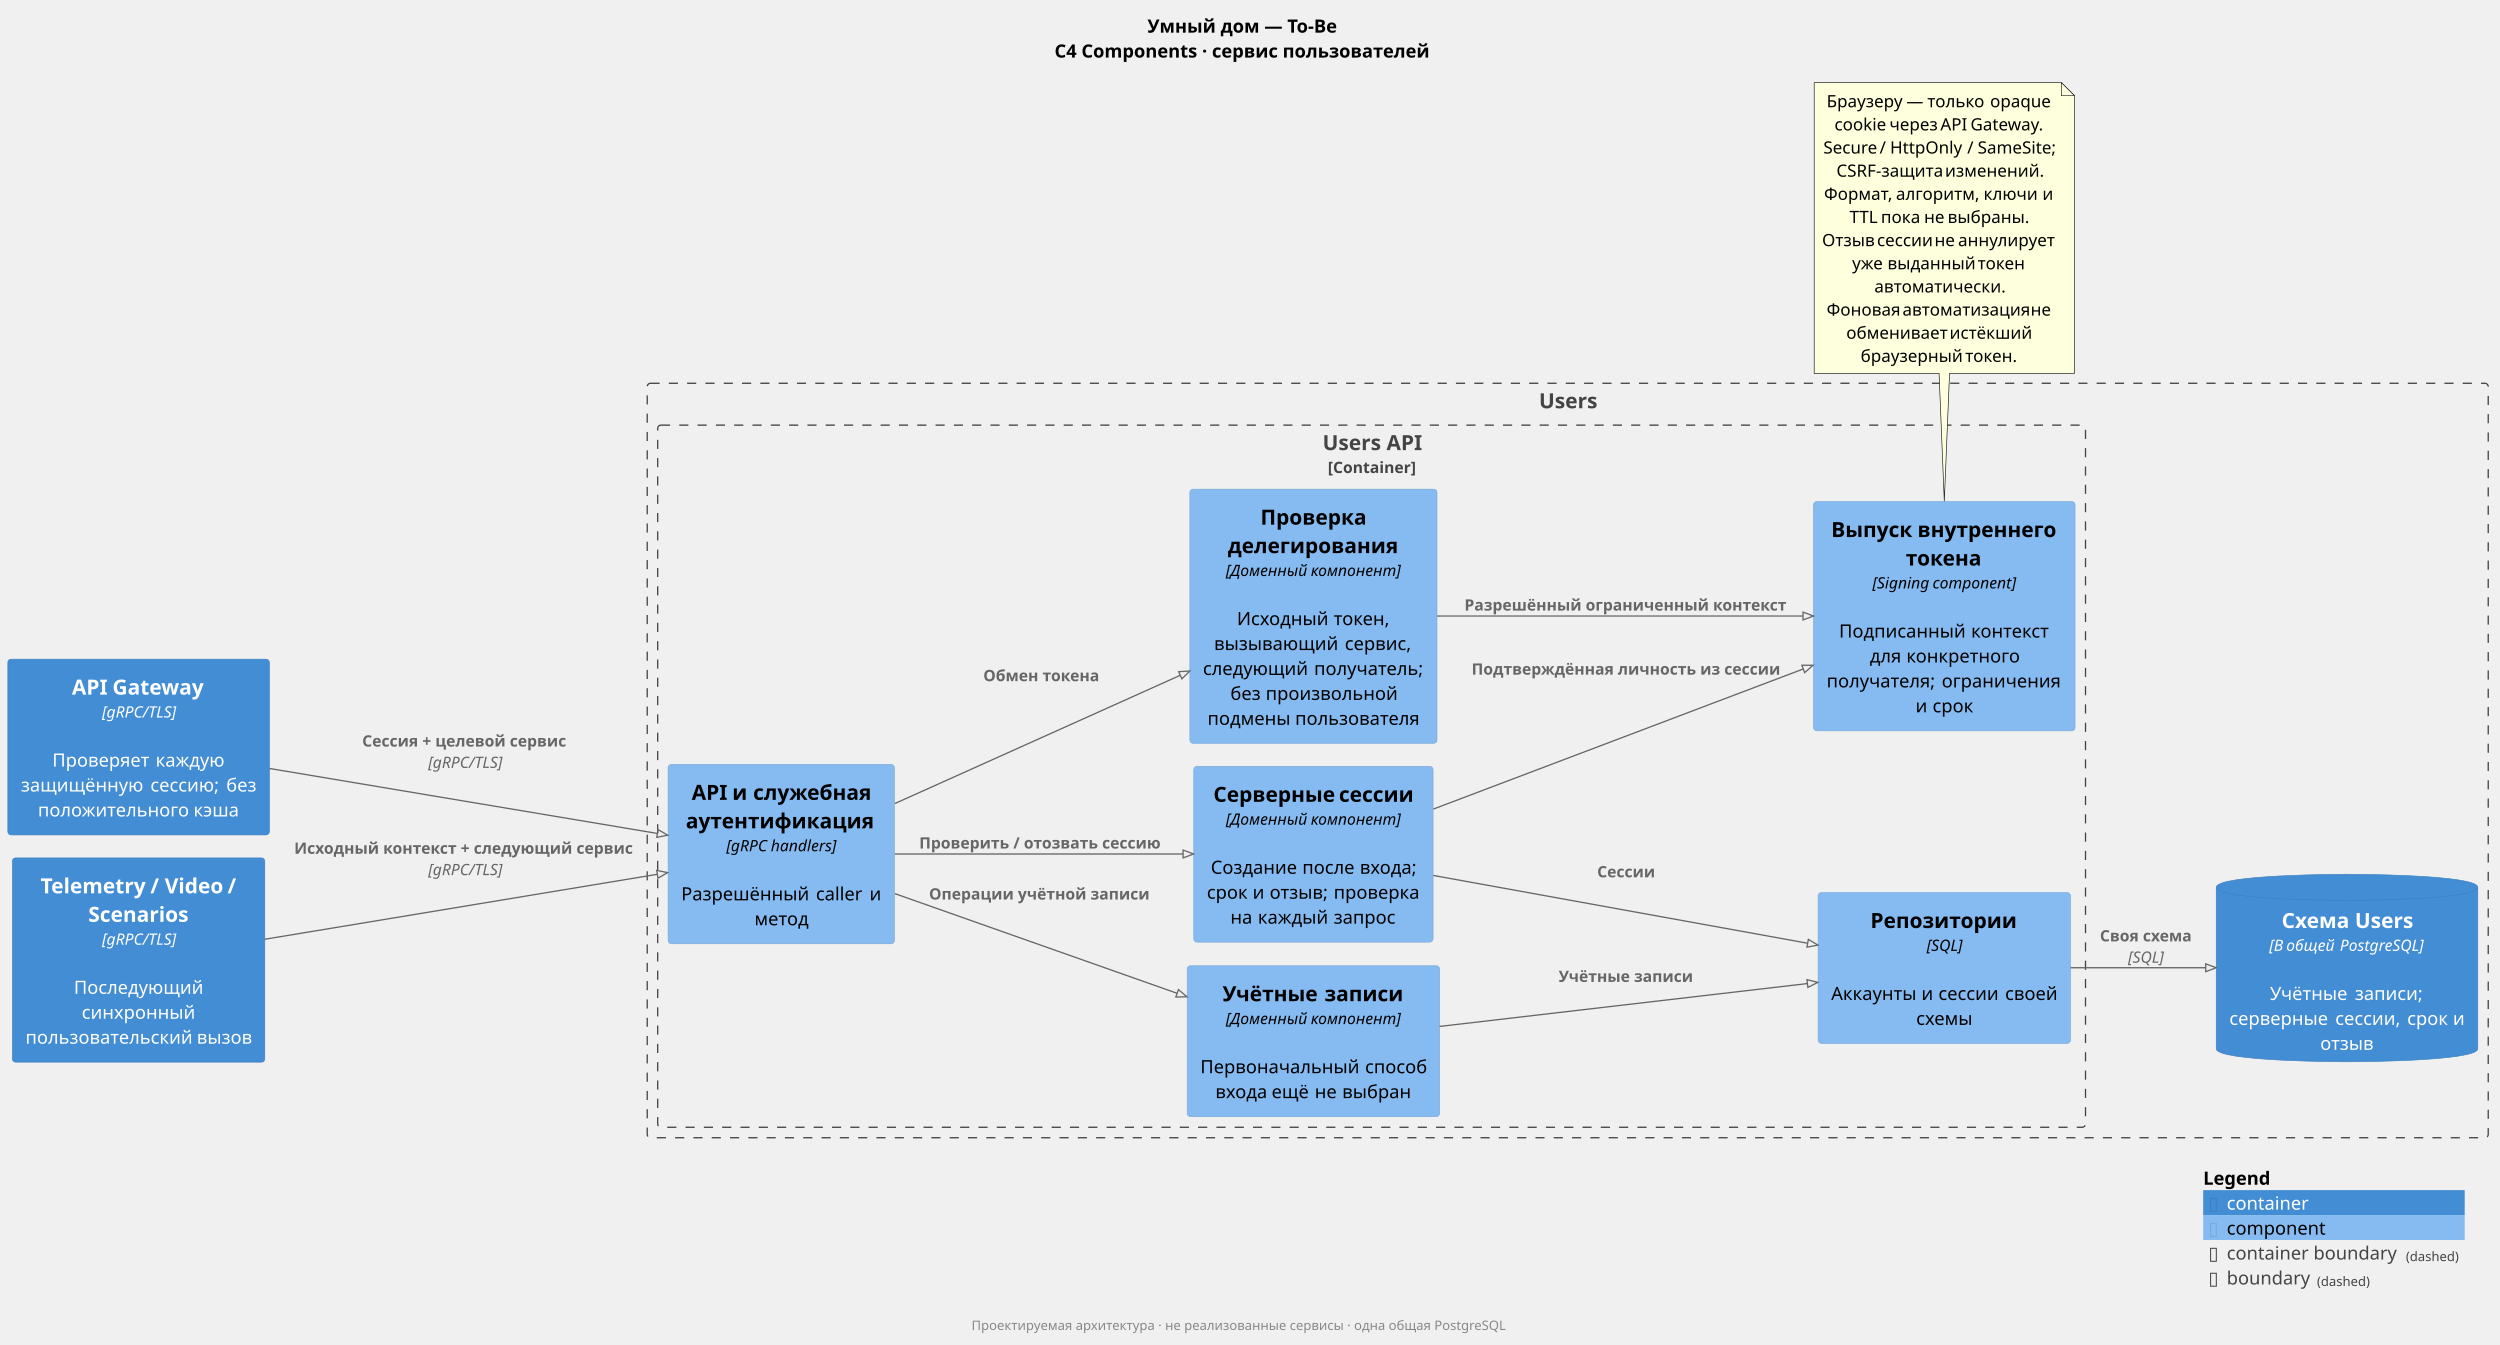
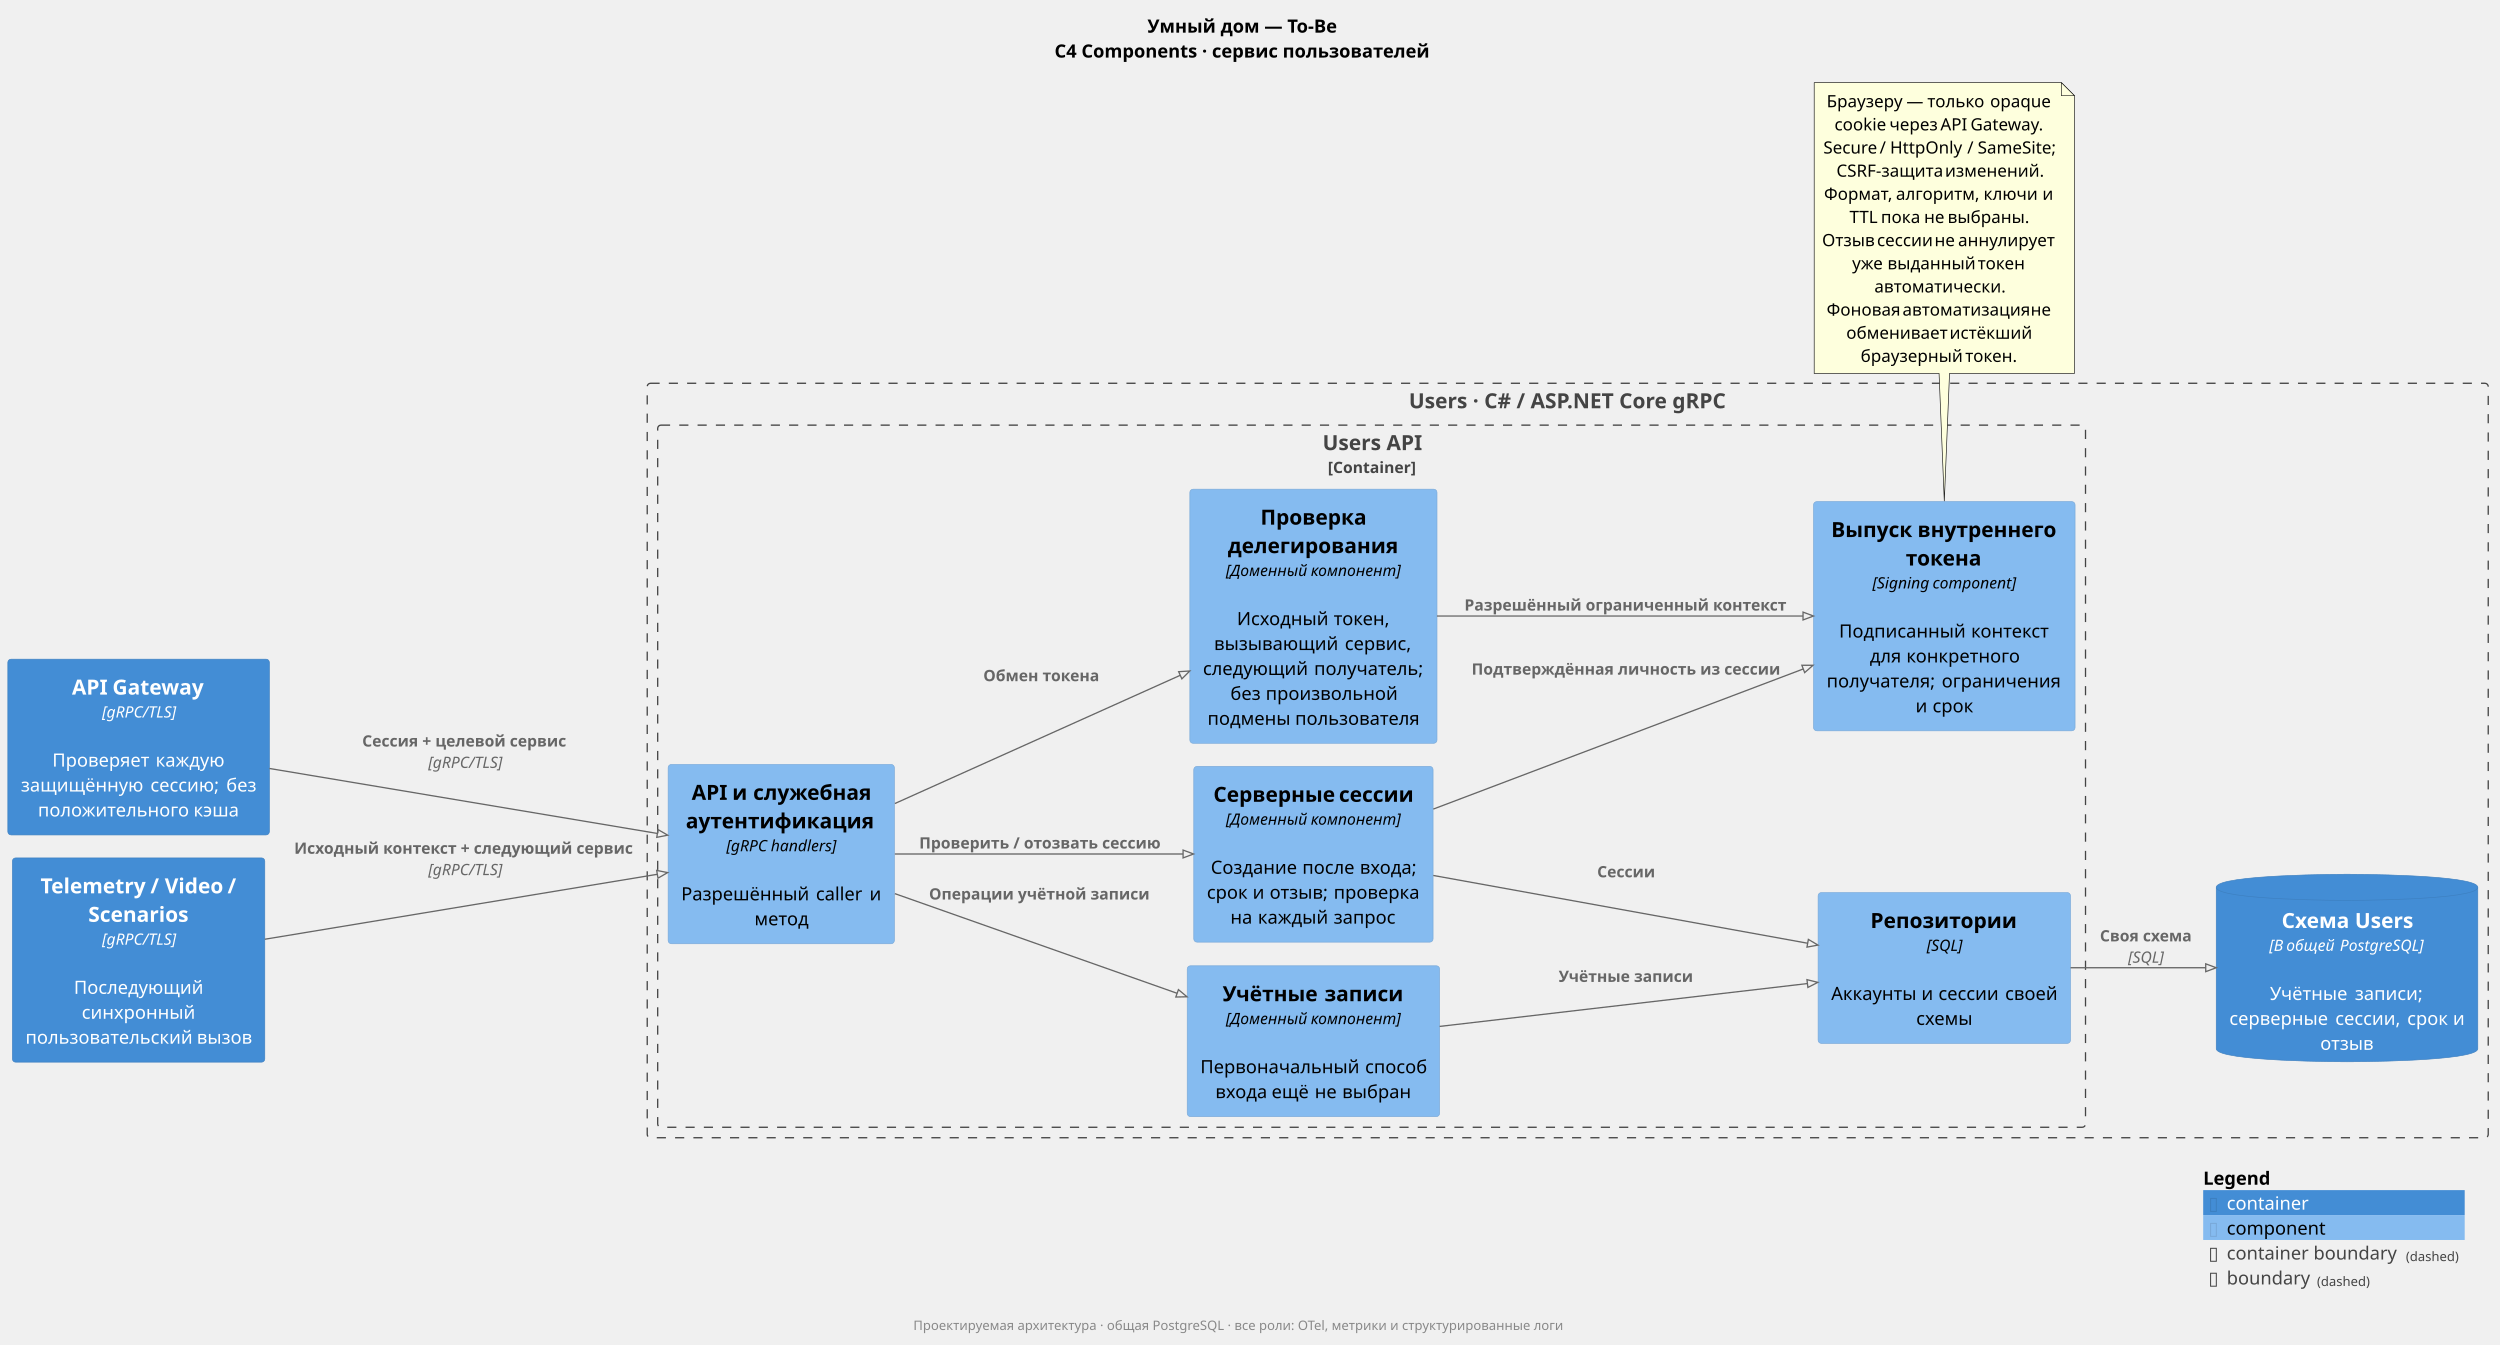
<svg xmlns="http://www.w3.org/2000/svg" contentStyleType="text/css" height="1028px" preserveAspectRatio="none" style="width:1912px;height:1028px;background:#FFFFFF;" version="1.1" viewBox="0 0 1912 1028" width="1912px" zoomAndPan="magnify">
  <defs />
  <g>
    <text fill="#000000" font-family="sans-serif" font-size="14" font-weight="bold" lengthAdjust="spacing" textLength="147" x="877.5" y="24.966">Умный дом — To-Be</text>
    <text fill="#000000" font-family="sans-serif" font-size="14" font-weight="bold" lengthAdjust="spacing" textLength="289" x="806.5" y="44.034">C4 Components · сервис пользователей</text>
    <g id="cluster_service">
      <rect fill="none" height="577" rx="2.5" ry="2.5" style="stroke:#444444;stroke-width:1.0;stroke-dasharray:7.0,7.0;" width="1408" x="495" y="293.136" />
-       <text fill="#444444" font-family="sans-serif" font-size="16" font-weight="bold" lengthAdjust="spacing" textLength="44" x="1177" y="312.24">Users</text>
+       <text fill="#444444" font-family="sans-serif" font-size="16" font-weight="bold" lengthAdjust="spacing" textLength="243" x="1077.5" y="312.24">Users · C# / ASP.NET Core gRPC</text>
    </g>
    <g id="cluster_api">
      <rect fill="none" height="537" rx="2.5" ry="2.5" style="stroke:#444444;stroke-width:1.0;stroke-dasharray:7.0,7.0;" width="1092" x="503" y="325.136" />
      <text fill="#444444" font-family="sans-serif" font-size="16" font-weight="bold" lengthAdjust="spacing" textLength="75" x="1011.5" y="344.24">Users API</text>
      <text fill="#444444" font-family="sans-serif" font-size="12" font-weight="bold" lengthAdjust="spacing" textLength="67" x="1015.5" y="361.756">[Container]</text>
    </g>
    <g id="elem_edge">
      <rect fill="#438DD5" height="134.408" rx="2.5" ry="2.5" style="stroke:#3C7FC0;stroke-width:0.5;" width="200" x="6" y="504.136" />
      <text fill="#FFFFFF" font-family="sans-serif" font-size="16" font-weight="bold" lengthAdjust="spacing" textLength="27" x="55" y="531.24">API</text>
      <text fill="#FFFFFF" font-family="sans-serif" font-size="16" font-weight="bold" lengthAdjust="spacing" textLength="4" x="82" y="531.24"> </text>
      <text fill="#FFFFFF" font-family="sans-serif" font-size="16" font-weight="bold" lengthAdjust="spacing" textLength="71" x="86" y="531.24">Gateway</text>
      <text fill="#FFFFFF" font-family="sans-serif" font-size="12" font-style="italic" lengthAdjust="spacing" textLength="56" x="78" y="548.756">[gRPC/TLS]</text>
      <text fill="#FFFFFF" font-family="sans-serif" font-size="14" lengthAdjust="spacing" textLength="4" x="104" y="567.238"> </text>
      <text fill="#FFFFFF" font-family="sans-serif" font-size="14" lengthAdjust="spacing" textLength="75" x="40" y="586.306">Проверяет</text>
      <text fill="#FFFFFF" font-family="sans-serif" font-size="14" lengthAdjust="spacing" textLength="4" x="115" y="586.306"> </text>
      <text fill="#FFFFFF" font-family="sans-serif" font-size="14" lengthAdjust="spacing" textLength="53" x="119" y="586.306">каждую</text>
      <text fill="#FFFFFF" font-family="sans-serif" font-size="14" lengthAdjust="spacing" textLength="95" x="16" y="605.374">защищённую</text>
      <text fill="#FFFFFF" font-family="sans-serif" font-size="14" lengthAdjust="spacing" textLength="4" x="111" y="605.374"> </text>
      <text fill="#FFFFFF" font-family="sans-serif" font-size="14" lengthAdjust="spacing" textLength="54" x="115" y="605.374">сессию;</text>
      <text fill="#FFFFFF" font-family="sans-serif" font-size="14" lengthAdjust="spacing" textLength="4" x="169" y="605.374"> </text>
      <text fill="#FFFFFF" font-family="sans-serif" font-size="14" lengthAdjust="spacing" textLength="23" x="173" y="605.374">без</text>
      <text fill="#FFFFFF" font-family="sans-serif" font-size="14" lengthAdjust="spacing" textLength="115" x="29" y="624.442">положительного</text>
      <text fill="#FFFFFF" font-family="sans-serif" font-size="14" lengthAdjust="spacing" textLength="4" x="144" y="624.442"> </text>
      <text fill="#FFFFFF" font-family="sans-serif" font-size="14" lengthAdjust="spacing" textLength="35" x="148" y="624.442">кэша</text>
    </g>
    <g id="elem_callers">
      <rect fill="#438DD5" height="156.2" rx="2.5" ry="2.5" style="stroke:#3C7FC0;stroke-width:0.5;" width="193" x="9.5" y="656.136" />
      <text fill="#FFFFFF" font-family="sans-serif" font-size="16" font-weight="bold" lengthAdjust="spacing" textLength="80" x="31" y="683.24">Telemetry</text>
      <text fill="#FFFFFF" font-family="sans-serif" font-size="16" font-weight="bold" lengthAdjust="spacing" textLength="4" x="111" y="683.24"> </text>
      <text fill="#FFFFFF" font-family="sans-serif" font-size="16" font-weight="bold" lengthAdjust="spacing" textLength="7" x="115" y="683.24">/</text>
      <text fill="#FFFFFF" font-family="sans-serif" font-size="16" font-weight="bold" lengthAdjust="spacing" textLength="4" x="122" y="683.24"> </text>
      <text fill="#FFFFFF" font-family="sans-serif" font-size="16" font-weight="bold" lengthAdjust="spacing" textLength="44" x="126" y="683.24">Video</text>
      <text fill="#FFFFFF" font-family="sans-serif" font-size="16" font-weight="bold" lengthAdjust="spacing" textLength="4" x="170" y="683.24"> </text>
      <text fill="#FFFFFF" font-family="sans-serif" font-size="16" font-weight="bold" lengthAdjust="spacing" textLength="7" x="174" y="683.24">/</text>
      <text fill="#FFFFFF" font-family="sans-serif" font-size="16" font-weight="bold" lengthAdjust="spacing" textLength="77" x="67.5" y="705.032">Scenarios</text>
      <text fill="#FFFFFF" font-family="sans-serif" font-size="12" font-style="italic" lengthAdjust="spacing" textLength="56" x="78" y="722.548">[gRPC/TLS]</text>
      <text fill="#FFFFFF" font-family="sans-serif" font-size="14" lengthAdjust="spacing" textLength="4" x="104" y="741.03"> </text>
      <text fill="#FFFFFF" font-family="sans-serif" font-size="14" lengthAdjust="spacing" textLength="99" x="56.5" y="760.098">Последующий</text>
      <text fill="#FFFFFF" font-family="sans-serif" font-size="14" lengthAdjust="spacing" textLength="87" x="62.5" y="779.166">синхронный</text>
      <text fill="#FFFFFF" font-family="sans-serif" font-size="14" lengthAdjust="spacing" textLength="127" x="19.5" y="798.234">пользовательский</text>
      <text fill="#FFFFFF" font-family="sans-serif" font-size="14" lengthAdjust="spacing" textLength="4" x="146.5" y="798.234"> </text>
      <text fill="#FFFFFF" font-family="sans-serif" font-size="14" lengthAdjust="spacing" textLength="42" x="150.5" y="798.234">вызов</text>
    </g>
    <g id="elem_GMN23">
      <path d="M1387.5,63.136 L1387.5,285.608 A0,0 0 0 0 1387.5,285.608 L1483,285.608 L1487,383.544 L1491,285.608 L1586.5,285.608 A0,0 0 0 0 1586.5,285.608 L1586.5,73.136 L1576.5,63.136 L1387.5,63.136 A0,0 0 0 0 1387.5,63.136 " fill="#FEFFDD" style="stroke:#181818;stroke-width:0.5;" />
      <path d="M1576.5,63.136 L1576.5,73.136 L1586.5,73.136 L1576.5,63.136 " fill="#FEFFDD" style="stroke:#181818;stroke-width:0.5;" />
      <text fill="#000000" font-family="sans-serif" font-size="13" lengthAdjust="spacing" textLength="58" x="1397" y="82.033">Браузеру</text>
      <text fill="#000000" font-family="sans-serif" font-size="13" lengthAdjust="spacing" textLength="3" x="1455" y="82.033"> </text>
      <text fill="#000000" font-family="sans-serif" font-size="13" lengthAdjust="spacing" textLength="13" x="1458" y="82.033">—</text>
      <text fill="#000000" font-family="sans-serif" font-size="13" lengthAdjust="spacing" textLength="3" x="1471" y="82.033"> </text>
      <text fill="#000000" font-family="sans-serif" font-size="13" lengthAdjust="spacing" textLength="45" x="1474" y="82.033">только</text>
      <text fill="#000000" font-family="sans-serif" font-size="13" lengthAdjust="spacing" textLength="3" x="1519" y="82.033"> </text>
      <text fill="#000000" font-family="sans-serif" font-size="13" lengthAdjust="spacing" textLength="46" x="1522" y="82.033">opaque</text>
      <text fill="#000000" font-family="sans-serif" font-size="13" lengthAdjust="spacing" textLength="39" x="1403" y="99.739">cookie</text>
      <text fill="#000000" font-family="sans-serif" font-size="13" lengthAdjust="spacing" textLength="3" x="1442" y="99.739"> </text>
      <text fill="#000000" font-family="sans-serif" font-size="13" lengthAdjust="spacing" textLength="36" x="1445" y="99.739">через</text>
      <text fill="#000000" font-family="sans-serif" font-size="13" lengthAdjust="spacing" textLength="3" x="1481" y="99.739"> </text>
      <text fill="#000000" font-family="sans-serif" font-size="13" lengthAdjust="spacing" textLength="20" x="1484" y="99.739">API</text>
      <text fill="#000000" font-family="sans-serif" font-size="13" lengthAdjust="spacing" textLength="3" x="1504" y="99.739"> </text>
      <text fill="#000000" font-family="sans-serif" font-size="13" lengthAdjust="spacing" textLength="55" x="1507" y="99.739">Gateway.</text>
      <text fill="#000000" font-family="sans-serif" font-size="13" lengthAdjust="spacing" textLength="40" x="1394.5" y="117.445">Secure</text>
      <text fill="#000000" font-family="sans-serif" font-size="13" lengthAdjust="spacing" textLength="3" x="1434.5" y="117.445"> </text>
      <text fill="#000000" font-family="sans-serif" font-size="13" lengthAdjust="spacing" textLength="5" x="1437.5" y="117.445">/</text>
      <text fill="#000000" font-family="sans-serif" font-size="13" lengthAdjust="spacing" textLength="3" x="1442.5" y="117.445"> </text>
      <text fill="#000000" font-family="sans-serif" font-size="13" lengthAdjust="spacing" textLength="56" x="1445.5" y="117.445">HttpOnly</text>
      <text fill="#000000" font-family="sans-serif" font-size="13" lengthAdjust="spacing" textLength="3" x="1501.5" y="117.445"> </text>
      <text fill="#000000" font-family="sans-serif" font-size="13" lengthAdjust="spacing" textLength="5" x="1504.5" y="117.445">/</text>
      <text fill="#000000" font-family="sans-serif" font-size="13" lengthAdjust="spacing" textLength="3" x="1509.5" y="117.445"> </text>
      <text fill="#000000" font-family="sans-serif" font-size="13" lengthAdjust="spacing" textLength="58" x="1512.5" y="117.445">SameSite;</text>
      <text fill="#000000" font-family="sans-serif" font-size="13" lengthAdjust="spacing" textLength="80" x="1404.5" y="135.151">CSRF-защита</text>
      <text fill="#000000" font-family="sans-serif" font-size="13" lengthAdjust="spacing" textLength="3" x="1484.5" y="135.151"> </text>
      <text fill="#000000" font-family="sans-serif" font-size="13" lengthAdjust="spacing" textLength="73" x="1487.5" y="135.151">изменений.</text>
      <text fill="#000000" font-family="sans-serif" font-size="13" lengthAdjust="spacing" textLength="52" x="1395" y="152.857">Формат,</text>
      <text fill="#000000" font-family="sans-serif" font-size="13" lengthAdjust="spacing" textLength="3" x="1447" y="152.857"> </text>
      <text fill="#000000" font-family="sans-serif" font-size="13" lengthAdjust="spacing" textLength="64" x="1450" y="152.857">алгоритм,</text>
      <text fill="#000000" font-family="sans-serif" font-size="13" lengthAdjust="spacing" textLength="3" x="1514" y="152.857"> </text>
      <text fill="#000000" font-family="sans-serif" font-size="13" lengthAdjust="spacing" textLength="42" x="1517" y="152.857">ключи</text>
      <text fill="#000000" font-family="sans-serif" font-size="13" lengthAdjust="spacing" textLength="3" x="1559" y="152.857"> </text>
      <text fill="#000000" font-family="sans-serif" font-size="13" lengthAdjust="spacing" textLength="8" x="1562" y="152.857">и</text>
      <text fill="#000000" font-family="sans-serif" font-size="13" lengthAdjust="spacing" textLength="21" x="1414.5" y="170.563">TTL</text>
      <text fill="#000000" font-family="sans-serif" font-size="13" lengthAdjust="spacing" textLength="3" x="1435.5" y="170.563"> </text>
      <text fill="#000000" font-family="sans-serif" font-size="13" lengthAdjust="spacing" textLength="30" x="1438.5" y="170.563">пока</text>
      <text fill="#000000" font-family="sans-serif" font-size="13" lengthAdjust="spacing" textLength="3" x="1468.5" y="170.563"> </text>
      <text fill="#000000" font-family="sans-serif" font-size="13" lengthAdjust="spacing" textLength="15" x="1471.5" y="170.563">не</text>
      <text fill="#000000" font-family="sans-serif" font-size="13" lengthAdjust="spacing" textLength="3" x="1486.5" y="170.563"> </text>
      <text fill="#000000" font-family="sans-serif" font-size="13" lengthAdjust="spacing" textLength="61" x="1489.5" y="170.563">выбраны.</text>
      <text fill="#000000" font-family="sans-serif" font-size="13" lengthAdjust="spacing" textLength="39" x="1393.5" y="188.269">Отзыв</text>
      <text fill="#000000" font-family="sans-serif" font-size="13" lengthAdjust="spacing" textLength="3" x="1432.5" y="188.269"> </text>
      <text fill="#000000" font-family="sans-serif" font-size="13" lengthAdjust="spacing" textLength="41" x="1435.5" y="188.269">сессии</text>
      <text fill="#000000" font-family="sans-serif" font-size="13" lengthAdjust="spacing" textLength="3" x="1476.5" y="188.269"> </text>
      <text fill="#000000" font-family="sans-serif" font-size="13" lengthAdjust="spacing" textLength="15" x="1479.5" y="188.269">не</text>
      <text fill="#000000" font-family="sans-serif" font-size="13" lengthAdjust="spacing" textLength="3" x="1494.5" y="188.269"> </text>
      <text fill="#000000" font-family="sans-serif" font-size="13" lengthAdjust="spacing" textLength="74" x="1497.5" y="188.269">аннулирует</text>
      <text fill="#000000" font-family="sans-serif" font-size="13" lengthAdjust="spacing" textLength="24" x="1416.5" y="205.975">уже</text>
      <text fill="#000000" font-family="sans-serif" font-size="13" lengthAdjust="spacing" textLength="3" x="1440.5" y="205.975"> </text>
      <text fill="#000000" font-family="sans-serif" font-size="13" lengthAdjust="spacing" textLength="66" x="1443.5" y="205.975">выданный</text>
      <text fill="#000000" font-family="sans-serif" font-size="13" lengthAdjust="spacing" textLength="3" x="1509.5" y="205.975"> </text>
      <text fill="#000000" font-family="sans-serif" font-size="13" lengthAdjust="spacing" textLength="36" x="1512.5" y="205.975">токен</text>
      <text fill="#000000" font-family="sans-serif" font-size="13" lengthAdjust="spacing" textLength="98" x="1433.5" y="223.681">автоматически.</text>
      <text fill="#000000" font-family="sans-serif" font-size="13" lengthAdjust="spacing" textLength="55" x="1397" y="241.387">Фоновая</text>
      <text fill="#000000" font-family="sans-serif" font-size="13" lengthAdjust="spacing" textLength="3" x="1452" y="241.387"> </text>
      <text fill="#000000" font-family="sans-serif" font-size="13" lengthAdjust="spacing" textLength="95" x="1455" y="241.387">автоматизация</text>
      <text fill="#000000" font-family="sans-serif" font-size="13" lengthAdjust="spacing" textLength="3" x="1550" y="241.387"> </text>
      <text fill="#000000" font-family="sans-serif" font-size="13" lengthAdjust="spacing" textLength="15" x="1553" y="241.387">не</text>
      <text fill="#000000" font-family="sans-serif" font-size="13" lengthAdjust="spacing" textLength="76" x="1412" y="259.093">обменивает</text>
      <text fill="#000000" font-family="sans-serif" font-size="13" lengthAdjust="spacing" textLength="3" x="1488" y="259.093"> </text>
      <text fill="#000000" font-family="sans-serif" font-size="13" lengthAdjust="spacing" textLength="62" x="1491" y="259.093">истёкший</text>
      <text fill="#000000" font-family="sans-serif" font-size="13" lengthAdjust="spacing" textLength="77" x="1423" y="276.799">браузерный</text>
      <text fill="#000000" font-family="sans-serif" font-size="13" lengthAdjust="spacing" textLength="3" x="1500" y="276.799"> </text>
      <text fill="#000000" font-family="sans-serif" font-size="13" lengthAdjust="spacing" textLength="39" x="1503" y="276.799">токен.</text>
    </g>
    <g id="elem_db">
      <path d="M1695,678.636 C1695,668.636 1795,668.636 1795,668.636 C1795,668.636 1895,668.636 1895,678.636 L1895,802.044 C1895,812.044 1795,812.044 1795,812.044 C1795,812.044 1695,812.044 1695,802.044 L1695,678.636 " fill="#438DD5" style="stroke:#3C7FC0;stroke-width:0.5;" />
      <path d="M1695,678.636 C1695,688.636 1795,688.636 1795,688.636 C1795,688.636 1895,688.636 1895,678.636 " fill="none" style="stroke:#3C7FC0;stroke-width:0.5;" />
      <text fill="#FFFFFF" font-family="sans-serif" font-size="16" font-weight="bold" lengthAdjust="spacing" textLength="52" x="1745" y="709.74">Схема</text>
      <text fill="#FFFFFF" font-family="sans-serif" font-size="16" font-weight="bold" lengthAdjust="spacing" textLength="4" x="1797" y="709.74"> </text>
      <text fill="#FFFFFF" font-family="sans-serif" font-size="16" font-weight="bold" lengthAdjust="spacing" textLength="44" x="1801" y="709.74">Users</text>
      <text fill="#FFFFFF" font-family="sans-serif" font-size="12" font-style="italic" lengthAdjust="spacing" textLength="10" x="1735.5" y="727.256">[В</text>
      <text fill="#FFFFFF" font-family="sans-serif" font-size="12" font-style="italic" lengthAdjust="spacing" textLength="3" x="1745.5" y="727.256"> </text>
      <text fill="#FFFFFF" font-family="sans-serif" font-size="12" font-style="italic" lengthAdjust="spacing" textLength="38" x="1748.5" y="727.256">общей</text>
      <text fill="#FFFFFF" font-family="sans-serif" font-size="12" font-style="italic" lengthAdjust="spacing" textLength="3" x="1786.5" y="727.256"> </text>
      <text fill="#FFFFFF" font-family="sans-serif" font-size="12" font-style="italic" lengthAdjust="spacing" textLength="65" x="1789.5" y="727.256">PostgreSQL]</text>
      <text fill="#FFFFFF" font-family="sans-serif" font-size="14" lengthAdjust="spacing" textLength="4" x="1793" y="745.738"> </text>
      <text fill="#FFFFFF" font-family="sans-serif" font-size="14" lengthAdjust="spacing" textLength="61" x="1736" y="764.806">Учётные</text>
      <text fill="#FFFFFF" font-family="sans-serif" font-size="14" lengthAdjust="spacing" textLength="4" x="1797" y="764.806"> </text>
      <text fill="#FFFFFF" font-family="sans-serif" font-size="14" lengthAdjust="spacing" textLength="53" x="1801" y="764.806">записи;</text>
      <text fill="#FFFFFF" font-family="sans-serif" font-size="14" lengthAdjust="spacing" textLength="77" x="1705" y="783.874">серверные</text>
      <text fill="#FFFFFF" font-family="sans-serif" font-size="14" lengthAdjust="spacing" textLength="4" x="1782" y="783.874"> </text>
      <text fill="#FFFFFF" font-family="sans-serif" font-size="14" lengthAdjust="spacing" textLength="51" x="1786" y="783.874">сессии,</text>
      <text fill="#FFFFFF" font-family="sans-serif" font-size="14" lengthAdjust="spacing" textLength="4" x="1837" y="783.874"> </text>
      <text fill="#FFFFFF" font-family="sans-serif" font-size="14" lengthAdjust="spacing" textLength="31" x="1841" y="783.874">срок</text>
      <text fill="#FFFFFF" font-family="sans-serif" font-size="14" lengthAdjust="spacing" textLength="4" x="1872" y="783.874"> </text>
      <text fill="#FFFFFF" font-family="sans-serif" font-size="14" lengthAdjust="spacing" textLength="9" x="1876" y="783.874">и</text>
      <text fill="#FFFFFF" font-family="sans-serif" font-size="14" lengthAdjust="spacing" textLength="41" x="1774.5" y="802.942">отзыв</text>
    </g>
    <g id="elem_entry">
      <rect fill="#85BBF0" height="137.132" rx="2.5" ry="2.5" style="stroke:#78A8D8;stroke-width:0.5;" width="173" x="511" y="584.636" />
      <text fill="#000000" font-family="sans-serif" font-size="16" font-weight="bold" lengthAdjust="spacing" textLength="27" x="529" y="611.74">API</text>
      <text fill="#000000" font-family="sans-serif" font-size="16" font-weight="bold" lengthAdjust="spacing" textLength="4" x="556" y="611.74"> </text>
      <text fill="#000000" font-family="sans-serif" font-size="16" font-weight="bold" lengthAdjust="spacing" textLength="12" x="560" y="611.74">и</text>
      <text fill="#000000" font-family="sans-serif" font-size="16" font-weight="bold" lengthAdjust="spacing" textLength="4" x="572" y="611.74"> </text>
      <text fill="#000000" font-family="sans-serif" font-size="16" font-weight="bold" lengthAdjust="spacing" textLength="90" x="576" y="611.74">служебная</text>
      <text fill="#000000" font-family="sans-serif" font-size="16" font-weight="bold" lengthAdjust="spacing" textLength="146" x="524.5" y="633.532">аутентификация</text>
      <text fill="#000000" font-family="sans-serif" font-size="12" font-style="italic" lengthAdjust="spacing" textLength="31" x="555.5" y="651.048">[gRPC</text>
      <text fill="#000000" font-family="sans-serif" font-size="12" font-style="italic" lengthAdjust="spacing" textLength="3" x="586.5" y="651.048"> </text>
      <text fill="#000000" font-family="sans-serif" font-size="12" font-style="italic" lengthAdjust="spacing" textLength="50" x="589.5" y="651.048">handlers]</text>
      <text fill="#000000" font-family="sans-serif" font-size="14" lengthAdjust="spacing" textLength="4" x="595.5" y="669.53"> </text>
      <text fill="#000000" font-family="sans-serif" font-size="14" lengthAdjust="spacing" textLength="99" x="521" y="688.598">Разрешённый</text>
      <text fill="#000000" font-family="sans-serif" font-size="14" lengthAdjust="spacing" textLength="4" x="620" y="688.598"> </text>
      <text fill="#000000" font-family="sans-serif" font-size="14" lengthAdjust="spacing" textLength="37" x="624" y="688.598">caller</text>
      <text fill="#000000" font-family="sans-serif" font-size="14" lengthAdjust="spacing" textLength="4" x="661" y="688.598"> </text>
      <text fill="#000000" font-family="sans-serif" font-size="14" lengthAdjust="spacing" textLength="9" x="665" y="688.598">и</text>
      <text fill="#000000" font-family="sans-serif" font-size="14" lengthAdjust="spacing" textLength="41" x="577" y="707.666">метод</text>
    </g>
    <g id="elem_accounts">
      <rect fill="#85BBF0" height="115.34" rx="2.5" ry="2.5" style="stroke:#78A8D8;stroke-width:0.5;" width="193" x="908" y="738.636" />
      <text fill="#000000" font-family="sans-serif" font-size="16" font-weight="bold" lengthAdjust="spacing" textLength="74" x="935" y="765.74">Учётные</text>
      <text fill="#000000" font-family="sans-serif" font-size="16" font-weight="bold" lengthAdjust="spacing" textLength="4" x="1009" y="765.74"> </text>
      <text fill="#000000" font-family="sans-serif" font-size="16" font-weight="bold" lengthAdjust="spacing" textLength="61" x="1013" y="765.74">записи</text>
      <text fill="#000000" font-family="sans-serif" font-size="12" font-style="italic" lengthAdjust="spacing" textLength="62" x="937.5" y="783.256">[Доменный</text>
      <text fill="#000000" font-family="sans-serif" font-size="12" font-style="italic" lengthAdjust="spacing" textLength="3" x="999.5" y="783.256"> </text>
      <text fill="#000000" font-family="sans-serif" font-size="12" font-style="italic" lengthAdjust="spacing" textLength="69" x="1002.5" y="783.256">компонент]</text>
      <text fill="#000000" font-family="sans-serif" font-size="14" lengthAdjust="spacing" textLength="4" x="1002.5" y="801.738"> </text>
      <text fill="#000000" font-family="sans-serif" font-size="14" lengthAdjust="spacing" textLength="122" x="918" y="820.806">Первоначальный</text>
      <text fill="#000000" font-family="sans-serif" font-size="14" lengthAdjust="spacing" textLength="4" x="1040" y="820.806"> </text>
      <text fill="#000000" font-family="sans-serif" font-size="14" lengthAdjust="spacing" textLength="47" x="1044" y="820.806">способ</text>
      <text fill="#000000" font-family="sans-serif" font-size="14" lengthAdjust="spacing" textLength="39" x="929.5" y="839.874">входа</text>
      <text fill="#000000" font-family="sans-serif" font-size="14" lengthAdjust="spacing" textLength="4" x="968.5" y="839.874"> </text>
      <text fill="#000000" font-family="sans-serif" font-size="14" lengthAdjust="spacing" textLength="29" x="972.5" y="839.874">ещё</text>
      <text fill="#000000" font-family="sans-serif" font-size="14" lengthAdjust="spacing" textLength="4" x="1001.5" y="839.874"> </text>
      <text fill="#000000" font-family="sans-serif" font-size="14" lengthAdjust="spacing" textLength="17" x="1005.5" y="839.874">не</text>
      <text fill="#000000" font-family="sans-serif" font-size="14" lengthAdjust="spacing" textLength="4" x="1022.5" y="839.874"> </text>
      <text fill="#000000" font-family="sans-serif" font-size="14" lengthAdjust="spacing" textLength="53" x="1026.5" y="839.874">выбран</text>
    </g>
    <g id="elem_sessions">
      <rect fill="#85BBF0" height="134.408" rx="2.5" ry="2.5" style="stroke:#78A8D8;stroke-width:0.5;" width="183" x="913" y="586.136" />
      <text fill="#000000" font-family="sans-serif" font-size="16" font-weight="bold" lengthAdjust="spacing" textLength="92" x="928" y="613.24">Серверные</text>
      <text fill="#000000" font-family="sans-serif" font-size="16" font-weight="bold" lengthAdjust="spacing" textLength="4" x="1020" y="613.24"> </text>
      <text fill="#000000" font-family="sans-serif" font-size="16" font-weight="bold" lengthAdjust="spacing" textLength="57" x="1024" y="613.24">сессии</text>
      <text fill="#000000" font-family="sans-serif" font-size="12" font-style="italic" lengthAdjust="spacing" textLength="62" x="937.5" y="630.756">[Доменный</text>
      <text fill="#000000" font-family="sans-serif" font-size="12" font-style="italic" lengthAdjust="spacing" textLength="3" x="999.5" y="630.756"> </text>
      <text fill="#000000" font-family="sans-serif" font-size="12" font-style="italic" lengthAdjust="spacing" textLength="69" x="1002.5" y="630.756">компонент]</text>
      <text fill="#000000" font-family="sans-serif" font-size="14" lengthAdjust="spacing" textLength="4" x="1002.5" y="649.238"> </text>
      <text fill="#000000" font-family="sans-serif" font-size="14" lengthAdjust="spacing" textLength="66" x="926" y="668.306">Создание</text>
      <text fill="#000000" font-family="sans-serif" font-size="14" lengthAdjust="spacing" textLength="4" x="992" y="668.306"> </text>
      <text fill="#000000" font-family="sans-serif" font-size="14" lengthAdjust="spacing" textLength="40" x="996" y="668.306">после</text>
      <text fill="#000000" font-family="sans-serif" font-size="14" lengthAdjust="spacing" textLength="4" x="1036" y="668.306"> </text>
      <text fill="#000000" font-family="sans-serif" font-size="14" lengthAdjust="spacing" textLength="43" x="1040" y="668.306">входа;</text>
      <text fill="#000000" font-family="sans-serif" font-size="14" lengthAdjust="spacing" textLength="31" x="923" y="687.374">срок</text>
      <text fill="#000000" font-family="sans-serif" font-size="14" lengthAdjust="spacing" textLength="4" x="954" y="687.374"> </text>
      <text fill="#000000" font-family="sans-serif" font-size="14" lengthAdjust="spacing" textLength="9" x="958" y="687.374">и</text>
      <text fill="#000000" font-family="sans-serif" font-size="14" lengthAdjust="spacing" textLength="4" x="967" y="687.374"> </text>
      <text fill="#000000" font-family="sans-serif" font-size="14" lengthAdjust="spacing" textLength="45" x="971" y="687.374">отзыв;</text>
      <text fill="#000000" font-family="sans-serif" font-size="14" lengthAdjust="spacing" textLength="4" x="1016" y="687.374"> </text>
      <text fill="#000000" font-family="sans-serif" font-size="14" lengthAdjust="spacing" textLength="66" x="1020" y="687.374">проверка</text>
      <text fill="#000000" font-family="sans-serif" font-size="14" lengthAdjust="spacing" textLength="17" x="941" y="706.442">на</text>
      <text fill="#000000" font-family="sans-serif" font-size="14" lengthAdjust="spacing" textLength="4" x="958" y="706.442"> </text>
      <text fill="#000000" font-family="sans-serif" font-size="14" lengthAdjust="spacing" textLength="54" x="962" y="706.442">каждый</text>
      <text fill="#000000" font-family="sans-serif" font-size="14" lengthAdjust="spacing" textLength="4" x="1016" y="706.442"> </text>
      <text fill="#000000" font-family="sans-serif" font-size="14" lengthAdjust="spacing" textLength="48" x="1020" y="706.442">запрос</text>
    </g>
    <g id="elem_exchange">
      <rect fill="#85BBF0" height="194.336" rx="2.5" ry="2.5" style="stroke:#78A8D8;stroke-width:0.5;" width="189" x="910" y="374.136" />
      <text fill="#000000" font-family="sans-serif" font-size="16" font-weight="bold" lengthAdjust="spacing" textLength="81" x="964" y="401.24">Проверка</text>
      <text fill="#000000" font-family="sans-serif" font-size="16" font-weight="bold" lengthAdjust="spacing" textLength="131" x="939" y="423.032">делегирования</text>
      <text fill="#000000" font-family="sans-serif" font-size="12" font-style="italic" lengthAdjust="spacing" textLength="62" x="937.5" y="440.548">[Доменный</text>
      <text fill="#000000" font-family="sans-serif" font-size="12" font-style="italic" lengthAdjust="spacing" textLength="3" x="999.5" y="440.548"> </text>
      <text fill="#000000" font-family="sans-serif" font-size="12" font-style="italic" lengthAdjust="spacing" textLength="69" x="1002.5" y="440.548">компонент]</text>
      <text fill="#000000" font-family="sans-serif" font-size="14" lengthAdjust="spacing" textLength="4" x="1002.5" y="459.03"> </text>
      <text fill="#000000" font-family="sans-serif" font-size="14" lengthAdjust="spacing" textLength="70" x="946" y="478.098">Исходный</text>
      <text fill="#000000" font-family="sans-serif" font-size="14" lengthAdjust="spacing" textLength="4" x="1016" y="478.098"> </text>
      <text fill="#000000" font-family="sans-serif" font-size="14" lengthAdjust="spacing" textLength="43" x="1020" y="478.098">токен,</text>
      <text fill="#000000" font-family="sans-serif" font-size="14" lengthAdjust="spacing" textLength="96" x="928.5" y="497.166">вызывающий</text>
      <text fill="#000000" font-family="sans-serif" font-size="14" lengthAdjust="spacing" textLength="4" x="1024.5" y="497.166"> </text>
      <text fill="#000000" font-family="sans-serif" font-size="14" lengthAdjust="spacing" textLength="52" x="1028.5" y="497.166">сервис,</text>
      <text fill="#000000" font-family="sans-serif" font-size="14" lengthAdjust="spacing" textLength="81" x="920" y="516.234">следующий</text>
      <text fill="#000000" font-family="sans-serif" font-size="14" lengthAdjust="spacing" textLength="4" x="1001" y="516.234"> </text>
      <text fill="#000000" font-family="sans-serif" font-size="14" lengthAdjust="spacing" textLength="84" x="1005" y="516.234">получатель;</text>
      <text fill="#000000" font-family="sans-serif" font-size="14" lengthAdjust="spacing" textLength="23" x="941" y="535.302">без</text>
      <text fill="#000000" font-family="sans-serif" font-size="14" lengthAdjust="spacing" textLength="4" x="964" y="535.302"> </text>
      <text fill="#000000" font-family="sans-serif" font-size="14" lengthAdjust="spacing" textLength="100" x="968" y="535.302">произвольной</text>
      <text fill="#000000" font-family="sans-serif" font-size="14" lengthAdjust="spacing" textLength="63" x="923.5" y="554.37">подмены</text>
      <text fill="#000000" font-family="sans-serif" font-size="14" lengthAdjust="spacing" textLength="4" x="986.5" y="554.37"> </text>
      <text fill="#000000" font-family="sans-serif" font-size="14" lengthAdjust="spacing" textLength="95" x="990.5" y="554.37">пользователя</text>
    </g>
    <g id="elem_issuer">
      <rect fill="#85BBF0" height="175.268" rx="2.5" ry="2.5" style="stroke:#78A8D8;stroke-width:0.5;" width="200" x="1387" y="383.636" />
      <text fill="#000000" font-family="sans-serif" font-size="16" font-weight="bold" lengthAdjust="spacing" textLength="62" x="1400.5" y="410.74">Выпуск</text>
      <text fill="#000000" font-family="sans-serif" font-size="16" font-weight="bold" lengthAdjust="spacing" textLength="4" x="1462.5" y="410.74"> </text>
      <text fill="#000000" font-family="sans-serif" font-size="16" font-weight="bold" lengthAdjust="spacing" textLength="107" x="1466.5" y="410.74">внутреннего</text>
      <text fill="#000000" font-family="sans-serif" font-size="16" font-weight="bold" lengthAdjust="spacing" textLength="59" x="1457.5" y="432.532">токена</text>
      <text fill="#000000" font-family="sans-serif" font-size="12" font-style="italic" lengthAdjust="spacing" textLength="43" x="1432" y="450.048">[Signing</text>
      <text fill="#000000" font-family="sans-serif" font-size="12" font-style="italic" lengthAdjust="spacing" textLength="3" x="1475" y="450.048"> </text>
      <text fill="#000000" font-family="sans-serif" font-size="12" font-style="italic" lengthAdjust="spacing" textLength="64" x="1478" y="450.048">component]</text>
      <text fill="#000000" font-family="sans-serif" font-size="14" lengthAdjust="spacing" textLength="4" x="1485" y="468.53"> </text>
      <text fill="#000000" font-family="sans-serif" font-size="14" lengthAdjust="spacing" textLength="97" x="1406.5" y="487.598">Подписанный</text>
      <text fill="#000000" font-family="sans-serif" font-size="14" lengthAdjust="spacing" textLength="4" x="1503.5" y="487.598"> </text>
      <text fill="#000000" font-family="sans-serif" font-size="14" lengthAdjust="spacing" textLength="60" x="1507.5" y="487.598">контекст</text>
      <text fill="#000000" font-family="sans-serif" font-size="14" lengthAdjust="spacing" textLength="24" x="1430" y="506.666">для</text>
      <text fill="#000000" font-family="sans-serif" font-size="14" lengthAdjust="spacing" textLength="4" x="1454" y="506.666"> </text>
      <text fill="#000000" font-family="sans-serif" font-size="14" lengthAdjust="spacing" textLength="86" x="1458" y="506.666">конкретного</text>
      <text fill="#000000" font-family="sans-serif" font-size="14" lengthAdjust="spacing" textLength="84" x="1397" y="525.734">получателя;</text>
      <text fill="#000000" font-family="sans-serif" font-size="14" lengthAdjust="spacing" textLength="4" x="1481" y="525.734"> </text>
      <text fill="#000000" font-family="sans-serif" font-size="14" lengthAdjust="spacing" textLength="92" x="1485" y="525.734">ограничения</text>
      <text fill="#000000" font-family="sans-serif" font-size="14" lengthAdjust="spacing" textLength="9" x="1465" y="544.802">и</text>
      <text fill="#000000" font-family="sans-serif" font-size="14" lengthAdjust="spacing" textLength="4" x="1474" y="544.802"> </text>
      <text fill="#000000" font-family="sans-serif" font-size="14" lengthAdjust="spacing" textLength="31" x="1478" y="544.802">срок</text>
    </g>
    <g id="elem_repo">
      <rect fill="#85BBF0" height="115.34" rx="2.5" ry="2.5" style="stroke:#78A8D8;stroke-width:0.5;" width="193" x="1390.5" y="682.636" />
      <text fill="#000000" font-family="sans-serif" font-size="16" font-weight="bold" lengthAdjust="spacing" textLength="113" x="1430.5" y="709.74">Репозитории</text>
      <text fill="#000000" font-family="sans-serif" font-size="12" font-style="italic" lengthAdjust="spacing" textLength="27" x="1473.5" y="727.256">[SQL]</text>
      <text fill="#000000" font-family="sans-serif" font-size="14" lengthAdjust="spacing" textLength="4" x="1485" y="745.738"> </text>
      <text fill="#000000" font-family="sans-serif" font-size="14" lengthAdjust="spacing" textLength="65" x="1400.5" y="764.806">Аккаунты</text>
      <text fill="#000000" font-family="sans-serif" font-size="14" lengthAdjust="spacing" textLength="4" x="1465.5" y="764.806"> </text>
      <text fill="#000000" font-family="sans-serif" font-size="14" lengthAdjust="spacing" textLength="9" x="1469.5" y="764.806">и</text>
      <text fill="#000000" font-family="sans-serif" font-size="14" lengthAdjust="spacing" textLength="4" x="1478.5" y="764.806"> </text>
      <text fill="#000000" font-family="sans-serif" font-size="14" lengthAdjust="spacing" textLength="47" x="1482.5" y="764.806">сессии</text>
      <text fill="#000000" font-family="sans-serif" font-size="14" lengthAdjust="spacing" textLength="4" x="1529.5" y="764.806"> </text>
      <text fill="#000000" font-family="sans-serif" font-size="14" lengthAdjust="spacing" textLength="40" x="1533.5" y="764.806">своей</text>
      <text fill="#000000" font-family="sans-serif" font-size="14" lengthAdjust="spacing" textLength="43" x="1465.5" y="783.874">схемы</text>
    </g>
    <polygon fill="none" points="510.675,638.759,503.281,634.478,502.29,640.396,510.675,638.759" style="stroke:#666666;stroke-width:1.0;" />
    <path d="M206.058,587.73 C295.454,602.705 417.731,623.189 502.785,637.437 " fill="none" style="stroke:#666666;stroke-width:1.0;" />
    <text fill="#666666" font-family="sans-serif" font-size="12" font-weight="bold" lengthAdjust="spacing" textLength="157" x="277" y="570.964">Сессия + целевой сервис</text>
    <text fill="#666666" font-family="sans-serif" font-size="12" font-style="italic" lengthAdjust="spacing" textLength="56" x="327.5" y="587.308">[gRPC/TLS]</text>
    <polygon fill="none" points="510.62,667.347,502.237,665.693,503.217,671.613,510.62,667.347" style="stroke:#666666;stroke-width:1.0;" />
    <path d="M202.543,718.326 C291.993,703.524 416.55,682.913 502.727,668.653 " fill="none" style="stroke:#666666;stroke-width:1.0;" />
    <text fill="#666666" font-family="sans-serif" font-size="12" font-weight="bold" lengthAdjust="spacing" textLength="261" x="225" y="652.964">Исходный контекст + следующий сервис</text>
    <text fill="#666666" font-family="sans-serif" font-size="12" font-style="italic" lengthAdjust="spacing" textLength="56" x="327.5" y="669.308">[gRPC/TLS]</text>
    <polygon fill="none" points="912.815,653.136,904.815,650.136,904.815,656.136,912.815,653.136" style="stroke:#666666;stroke-width:1.0;" />
    <path d="M684.39,653.136 C751.495,653.136 836.515,653.136 904.815,653.136 " fill="none" style="stroke:#666666;stroke-width:1.0;" />
    <text fill="#666666" font-family="sans-serif" font-size="12" font-weight="bold" lengthAdjust="spacing" textLength="186" x="703" y="648.964">Проверить / отозвать сессию</text>
    <polygon fill="none" points="907.809,762.349,901.264,756.856,899.267,762.514,907.809,762.349" style="stroke:#666666;stroke-width:1.0;" />
    <path d="M684.39,683.462 C749.869,706.582 832.481,735.751 900.266,759.685 " fill="none" style="stroke:#666666;stroke-width:1.0;" />
    <text fill="#666666" font-family="sans-serif" font-size="12" font-weight="bold" lengthAdjust="spacing" textLength="171" x="710.5" y="687.964">Операции учётной записи</text>
    <polygon fill="none" points="909.965,513.169,901.438,513.712,903.898,519.184,909.965,513.169" style="stroke:#666666;stroke-width:1.0;" />
    <path d="M684.39,614.538 C750.566,584.8 834.648,547.015 902.668,516.448 " fill="none" style="stroke:#666666;stroke-width:1.0;" />
    <text fill="#666666" font-family="sans-serif" font-size="12" font-weight="bold" lengthAdjust="spacing" textLength="88" x="752" y="520.964">Обмен токена</text>
    <polygon fill="none" points="1386.615,508.78,1378.071,508.808,1380.197,514.419,1386.615,508.78" style="stroke:#666666;stroke-width:1.0;" />
    <path d="M1096.161,618.796 C1178.974,587.429 1293.689,543.978 1379.134,511.614 " fill="none" style="stroke:#666666;stroke-width:1.0;" />
    <text fill="#666666" font-family="sans-serif" font-size="12" font-weight="bold" lengthAdjust="spacing" textLength="237" x="1125.5" y="515.964">Подтверждённая личность из сессии</text>
    <polygon fill="none" points="1386.96,471.136,1378.96,468.136,1378.96,474.136,1386.96,471.136" style="stroke:#666666;stroke-width:1.0;" />
    <path d="M1099,471.136 C1181.86,471.136 1294.47,471.136 1378.96,471.136 " fill="none" style="stroke:#666666;stroke-width:1.0;" />
    <text fill="#666666" font-family="sans-serif" font-size="12" font-weight="bold" lengthAdjust="spacing" textLength="248" x="1120" y="466.964">Разрешённый ограниченный контекст</text>
    <polygon fill="none" points="1390.264,751.293,1381.971,749.24,1382.665,755.199,1390.264,751.293" style="stroke:#666666;stroke-width:1.0;" />
    <path d="M1101.006,785.005 C1184.891,775.229 1298.364,762.004 1382.318,752.22 " fill="none" style="stroke:#666666;stroke-width:1.0;" />
    <text fill="#666666" font-family="sans-serif" font-size="12" font-weight="bold" lengthAdjust="spacing" textLength="104" x="1192" y="750.964">Учётные записи</text>
    <polygon fill="none" points="1390.379,722.823,1383.042,718.445,1381.973,724.349,1390.379,722.823" style="stroke:#666666;stroke-width:1.0;" />
    <path d="M1096.161,669.551 C1180.198,684.767 1296.919,705.901 1382.507,721.397 " fill="none" style="stroke:#666666;stroke-width:1.0;" />
    <text fill="#666666" font-family="sans-serif" font-size="12" font-weight="bold" lengthAdjust="spacing" textLength="45" x="1221.5" y="670.964">Сессии</text>
    <polygon fill="none" points="1694.939,740.136,1686.939,737.136,1686.939,743.136,1694.939,740.136" style="stroke:#666666;stroke-width:1.0;" />
    <path d="M1583.562,740.136 C1618.984,740.136 1651.212,740.136 1686.939,740.136 " fill="none" style="stroke:#666666;stroke-width:1.0;" />
    <text fill="#666666" font-family="sans-serif" font-size="12" font-weight="bold" lengthAdjust="spacing" textLength="70" x="1606" y="719.964">Своя схема</text>
    <text fill="#666666" font-family="sans-serif" font-size="12" font-style="italic" lengthAdjust="spacing" textLength="27" x="1627.5" y="736.308">[SQL]</text>
    <rect fill="none" height="19.068" style="stroke:none;stroke-width:1.0;" width="200" x="1685" y="891.136" />
    <text fill="#000000" font-family="sans-serif" font-size="14" font-weight="bold" lengthAdjust="spacing" textLength="51" x="1685" y="906.102">Legend</text>
    <text fill="#FFFFFF" font-family="sans-serif" font-size="14" lengthAdjust="spacing" textLength="4" x="1736" y="906.102"> </text>
    <rect fill="#438DD5" height="19.068" style="stroke:none;stroke-width:1.0;" width="200" x="1685" y="910.204" />
    <text fill="#3C7FC0" font-family="sans-serif" font-size="14" lengthAdjust="spacing" textLength="6" x="1689" y="925.17">▯</text>
    <text fill="#FFFFFF" font-family="sans-serif" font-size="14" lengthAdjust="spacing" textLength="4" x="1695" y="925.17"> </text>
    <text fill="#FFFFFF" font-family="sans-serif" font-size="14" lengthAdjust="spacing" textLength="64" x="1703" y="925.17">container</text>
    <text fill="#FFFFFF" font-family="sans-serif" font-size="14" lengthAdjust="spacing" textLength="4" x="1771" y="925.17"> </text>
    <rect fill="#85BBF0" height="19.068" style="stroke:none;stroke-width:1.0;" width="200" x="1685" y="929.272" />
    <text fill="#78A8D8" font-family="sans-serif" font-size="14" lengthAdjust="spacing" textLength="6" x="1689" y="944.238">▯</text>
    <text fill="#FFFFFF" font-family="sans-serif" font-size="14" lengthAdjust="spacing" textLength="4" x="1695" y="944.238"> </text>
    <text fill="#000000" font-family="sans-serif" font-size="14" lengthAdjust="spacing" textLength="76" x="1703" y="944.238">component</text>
    <text fill="#FFFFFF" font-family="sans-serif" font-size="14" lengthAdjust="spacing" textLength="4" x="1783" y="944.238"> </text>
    <rect fill="none" height="19.068" style="stroke:none;stroke-width:1.0;" width="200" x="1685" y="948.34" />
    <text fill="#444444" font-family="sans-serif" font-size="14" lengthAdjust="spacing" textLength="6" x="1689" y="963.306">▯</text>
    <text fill="#FFFFFF" font-family="sans-serif" font-size="14" lengthAdjust="spacing" textLength="4" x="1695" y="963.306"> </text>
    <text fill="#444444" font-family="sans-serif" font-size="14" lengthAdjust="spacing" textLength="133" x="1703" y="963.306">container boundary</text>
    <text fill="#444444" font-family="sans-serif" font-size="10" lengthAdjust="spacing" textLength="41" x="1840" y="964.477">(dashed)</text>
    <text fill="#FFFFFF" font-family="sans-serif" font-size="14" lengthAdjust="spacing" textLength="4" x="1881" y="963.306"> </text>
    <rect fill="none" height="19.068" style="stroke:none;stroke-width:1.0;" width="200" x="1685" y="967.408" />
    <text fill="#444444" font-family="sans-serif" font-size="14" lengthAdjust="spacing" textLength="6" x="1689" y="982.373">▯</text>
    <text fill="#FFFFFF" font-family="sans-serif" font-size="14" lengthAdjust="spacing" textLength="4" x="1695" y="982.373"> </text>
    <text fill="#444444" font-family="sans-serif" font-size="14" lengthAdjust="spacing" textLength="65" x="1703" y="982.373">boundary</text>
    <text fill="#444444" font-family="sans-serif" font-size="10" lengthAdjust="spacing" textLength="41" x="1772" y="983.545">(dashed)</text>
    <text fill="#FFFFFF" font-family="sans-serif" font-size="14" lengthAdjust="spacing" textLength="4" x="1813" y="982.373"> </text>
    <line style="stroke:none;stroke-width:1.0;" x1="1685" x2="1885" y1="891.136" y2="891.136" />
    <line style="stroke:none;stroke-width:1.0;" x1="1685" x2="1885" y1="910.204" y2="910.204" />
    <line style="stroke:none;stroke-width:1.0;" x1="1685" x2="1885" y1="929.272" y2="929.272" />
    <line style="stroke:none;stroke-width:1.0;" x1="1685" x2="1885" y1="948.34" y2="948.34" />
    <line style="stroke:none;stroke-width:1.0;" x1="1685" x2="1885" y1="967.408" y2="967.408" />
    <line style="stroke:none;stroke-width:1.0;" x1="1685" x2="1885" y1="986.475" y2="986.475" />
    <line style="stroke:none;stroke-width:1.0;" x1="1685" x2="1685" y1="891.136" y2="986.475" />
    <line style="stroke:none;stroke-width:1.0;" x1="1885" x2="1885" y1="891.136" y2="986.475" />
-     <text fill="#888888" font-family="sans-serif" font-size="10" lengthAdjust="spacing" textLength="416" x="743" y="1017.165">Проектируемая архитектура · не реализованные сервисы · одна общая PostgreSQL</text>
+     <text fill="#888888" font-family="sans-serif" font-size="10" lengthAdjust="spacing" textLength="505" x="698.5" y="1017.165">Проектируемая архитектура · общая PostgreSQL · все роли: OTel, метрики и структурированные логи</text>
  </g>
</svg>
